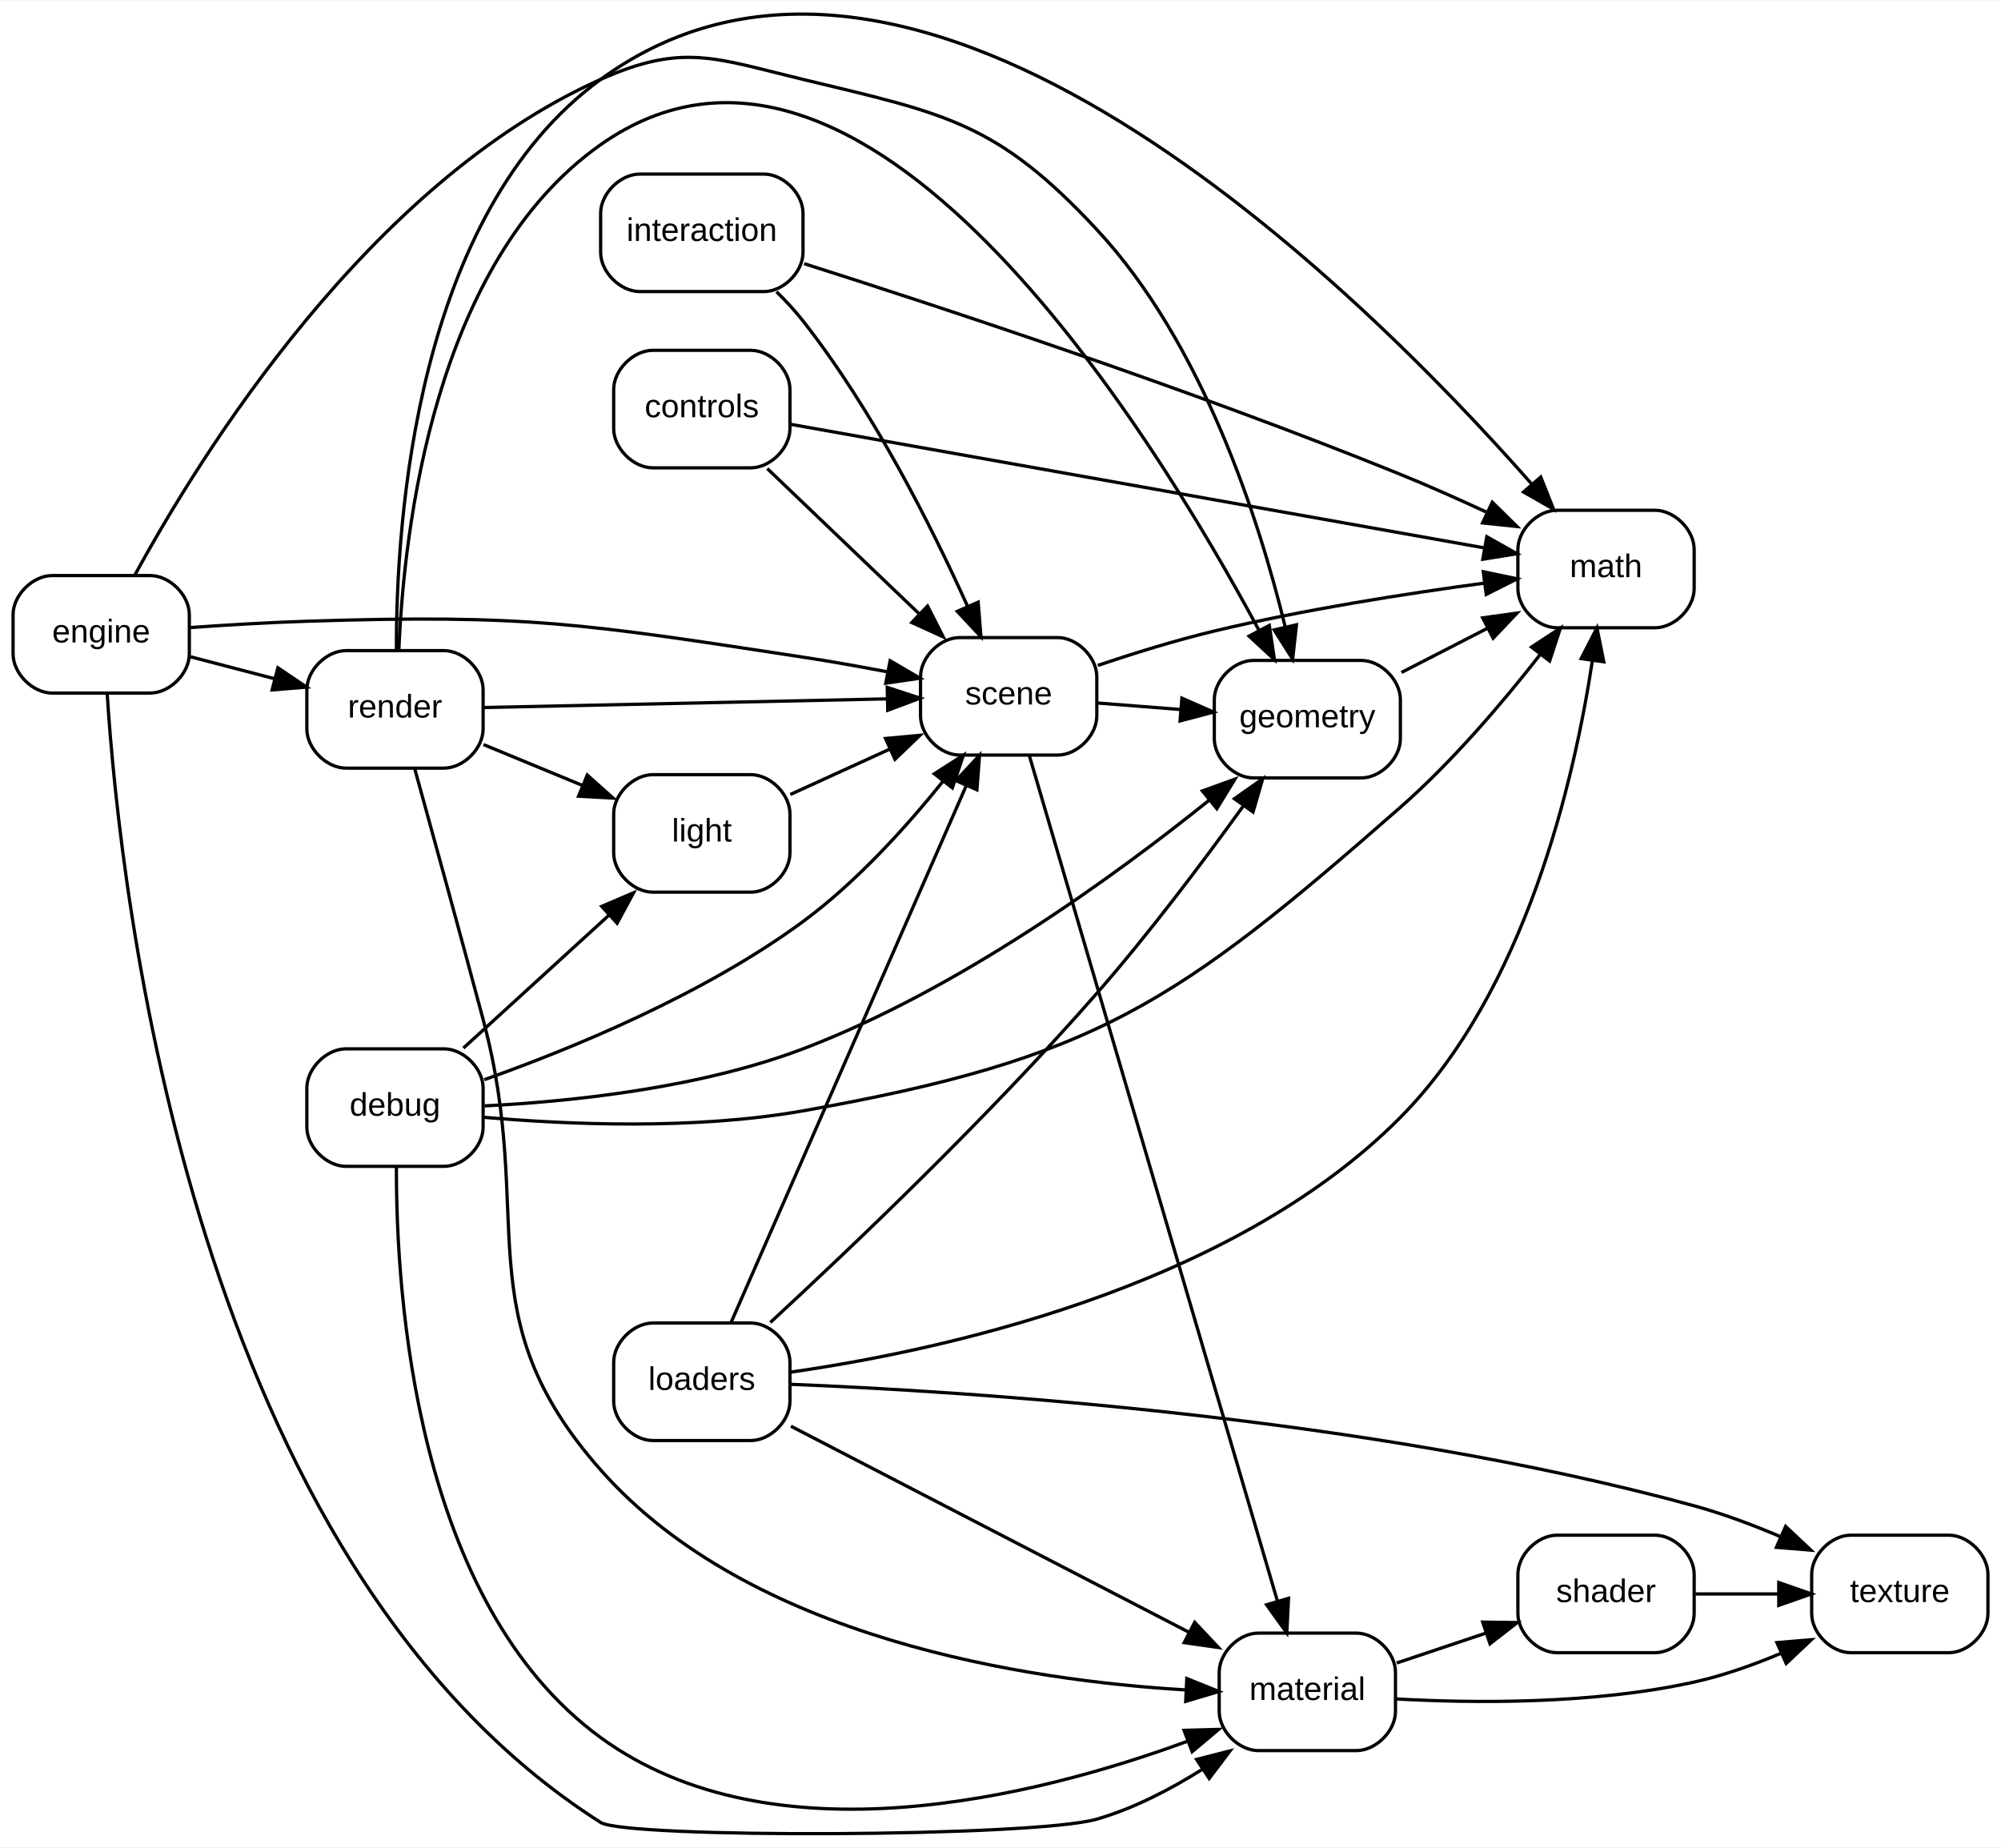
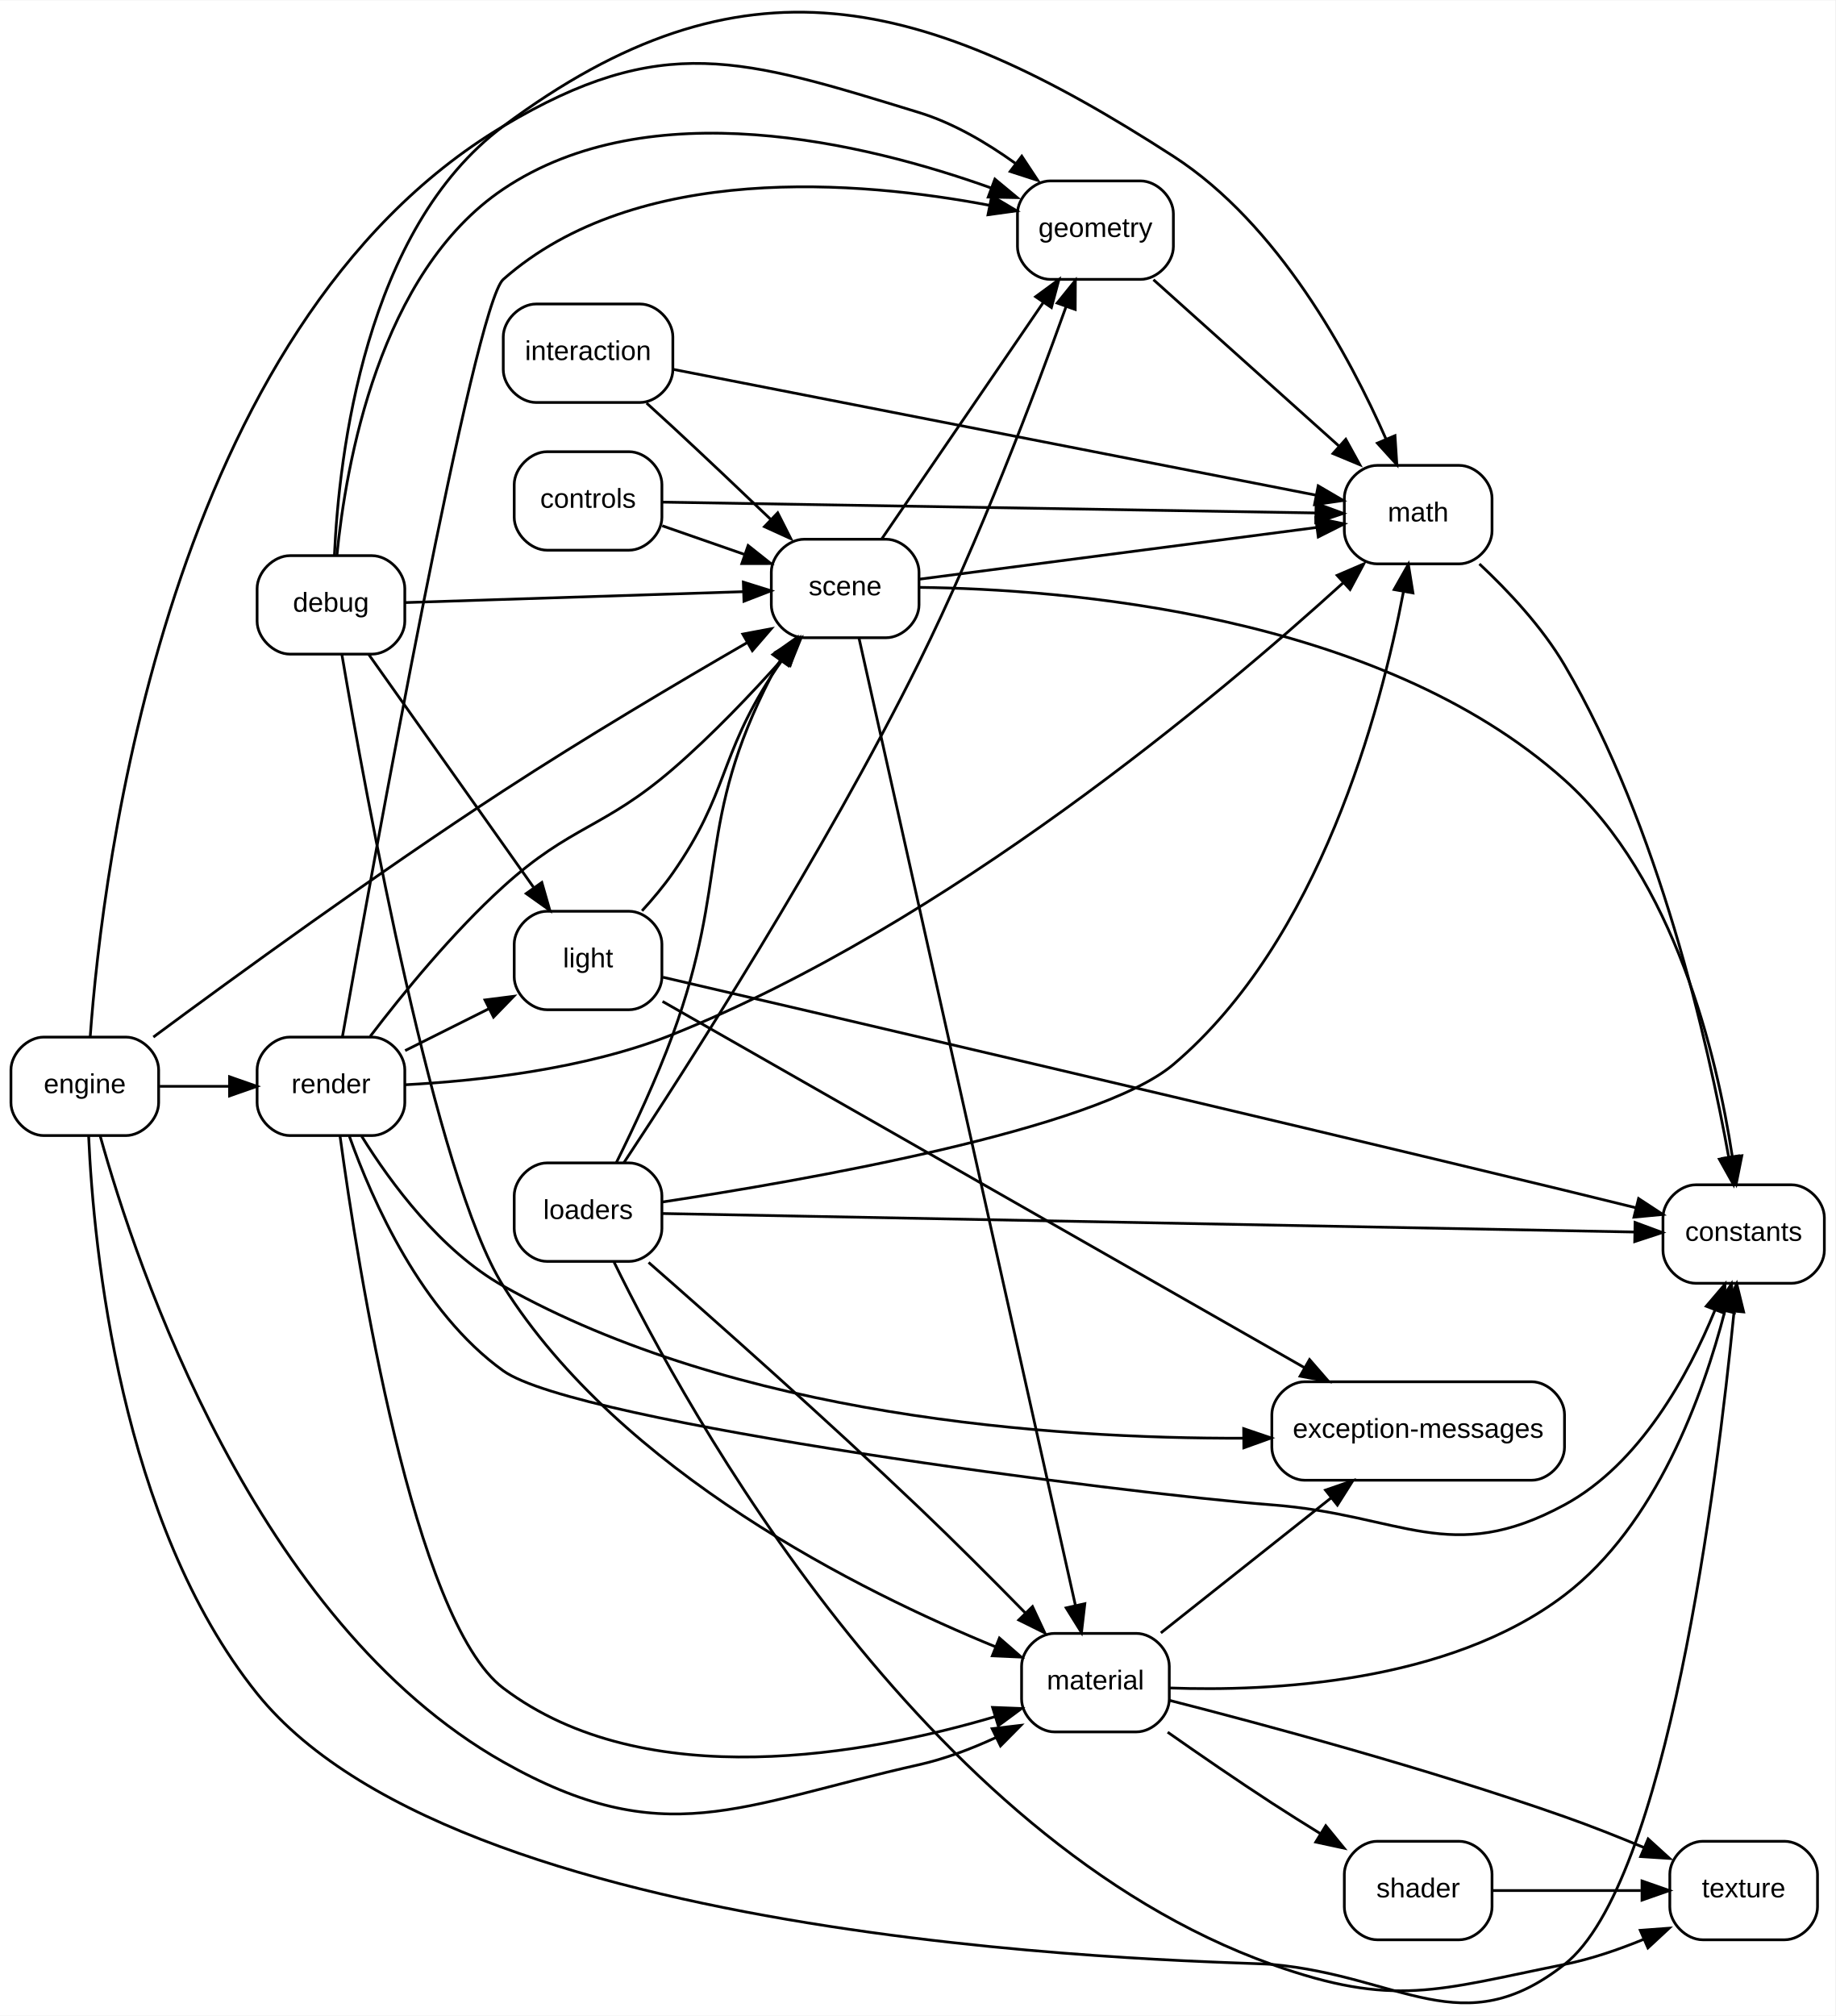
- <svg xmlns="http://www.w3.org/2000/svg" width="613pt" height="566pt" viewBox="0.00 0.00 613.00 565.70">
-   <g id="graph0" class="graph" transform="scale(1 1) rotate(0) translate(4 561.7)">
-     <polygon fill="white" stroke="transparent" points="-4,4 -4,-561.7 609,-561.7 609,4 -4,4" />
+ <svg xmlns="http://www.w3.org/2000/svg" width="671pt" height="737pt" viewBox="0.00 0.00 671.00 736.71">
+   <g id="graph0" class="graph" transform="scale(1 1) rotate(0) translate(4 732.71)">
+     <polygon fill="white" stroke="transparent" points="-4,4 -4,-732.71 667,-732.71 667,4 -4,4" />
    <g id="node1" class="node">
-       <path fill="none" stroke="black" d="M226,-454.52C226,-454.52 196,-454.52 196,-454.52 190,-454.52 184,-448.52 184,-442.52 184,-442.52 184,-430.52 184,-430.52 184,-424.52 190,-418.52 196,-418.52 196,-418.52 226,-418.52 226,-418.52 232,-418.52 238,-424.52 238,-430.52 238,-430.52 238,-442.52 238,-442.52 238,-448.52 232,-454.52 226,-454.52" />
-       <text text-anchor="middle" x="211" y="-434.02" font-family="Arial" font-size="10.00">controls</text>
+       <path fill="none" stroke="black" d="M651,-299.72C651,-299.72 616,-299.72 616,-299.72 610,-299.72 604,-293.72 604,-287.72 604,-287.72 604,-275.72 604,-275.72 604,-269.72 610,-263.72 616,-263.72 616,-263.72 651,-263.72 651,-263.72 657,-263.72 663,-269.72 663,-275.72 663,-275.72 663,-287.72 663,-287.72 663,-293.72 657,-299.72 651,-299.72" />
+       <text text-anchor="middle" x="633.5" y="-279.22" font-family="Arial" font-size="10.00">constants</text>
+     </g>
+     <g id="node2" class="node">
+       <path fill="none" stroke="black" d="M226,-567.72C226,-567.72 196,-567.72 196,-567.72 190,-567.72 184,-561.72 184,-555.72 184,-555.72 184,-543.72 184,-543.72 184,-537.72 190,-531.72 196,-531.72 196,-531.72 226,-531.72 226,-531.72 232,-531.72 238,-537.72 238,-543.72 238,-543.72 238,-555.72 238,-555.72 238,-561.72 232,-567.72 226,-567.72" />
+       <text text-anchor="middle" x="211" y="-547.22" font-family="Arial" font-size="10.00">controls</text>
+     </g>
+     <g id="node11" class="node">
+       <path fill="none" stroke="black" d="M529.5,-562.72C529.5,-562.72 499.5,-562.72 499.5,-562.72 493.5,-562.72 487.5,-556.72 487.5,-550.72 487.5,-550.72 487.5,-538.72 487.5,-538.72 487.5,-532.72 493.5,-526.72 499.5,-526.72 499.5,-526.72 529.5,-526.72 529.5,-526.72 535.5,-526.72 541.5,-532.72 541.5,-538.72 541.5,-538.72 541.5,-550.72 541.5,-550.72 541.5,-556.72 535.5,-562.72 529.5,-562.72" />
+       <text text-anchor="middle" x="514.5" y="-542.22" font-family="Arial" font-size="10.00">math</text>
+     </g>
+     <g id="edge1" class="edge">
+       <path fill="none" stroke="black" d="M238.23,-549.29C292.13,-548.39 415.46,-546.35 477.07,-545.33" />
+       <polygon fill="black" stroke="black" points="477.18,-548.82 487.12,-545.16 477.06,-541.82 477.18,-548.82" />
+     </g>
+     <g id="node13" class="node">
+       <path fill="none" stroke="black" d="M320,-535.72C320,-535.72 290,-535.72 290,-535.72 284,-535.72 278,-529.72 278,-523.72 278,-523.72 278,-511.72 278,-511.72 278,-505.72 284,-499.72 290,-499.72 290,-499.72 320,-499.72 320,-499.72 326,-499.72 332,-505.72 332,-511.72 332,-511.72 332,-523.72 332,-523.72 332,-529.72 326,-535.72 320,-535.72" />
+       <text text-anchor="middle" x="305" y="-515.22" font-family="Arial" font-size="10.00">scene</text>
+     </g>
+     <g id="edge2" class="edge">
+       <path fill="none" stroke="black" d="M238.12,-540.64C247.44,-537.39 258.11,-533.68 268.11,-530.2" />
+       <polygon fill="black" stroke="black" points="269.52,-533.42 277.82,-526.83 267.22,-526.81 269.52,-533.42" />
+     </g>
+     <g id="node3" class="node">
+       <path fill="none" stroke="black" d="M132,-529.72C132,-529.72 102,-529.72 102,-529.72 96,-529.72 90,-523.72 90,-517.72 90,-517.72 90,-505.72 90,-505.72 90,-499.72 96,-493.72 102,-493.72 102,-493.72 132,-493.72 132,-493.72 138,-493.72 144,-499.72 144,-505.72 144,-505.72 144,-517.72 144,-517.72 144,-523.72 138,-529.72 132,-529.72" />
+       <text text-anchor="middle" x="117" y="-509.22" font-family="Arial" font-size="10.00">debug</text>
+     </g>
+     <g id="node6" class="node">
+       <path fill="none" stroke="black" d="M413,-666.72C413,-666.72 380,-666.72 380,-666.72 374,-666.72 368,-660.72 368,-654.72 368,-654.72 368,-642.72 368,-642.72 368,-636.72 374,-630.72 380,-630.72 380,-630.72 413,-630.72 413,-630.72 419,-630.72 425,-636.72 425,-642.72 425,-642.72 425,-654.72 425,-654.72 425,-660.72 419,-666.72 413,-666.72" />
+       <text text-anchor="middle" x="396.5" y="-646.22" font-family="Arial" font-size="10.00">geometry</text>
+     </g>
+     <g id="edge3" class="edge">
+       <path fill="none" stroke="black" d="M119.17,-529.75C122.42,-562.96 134.58,-633.2 180,-663.72 233.5,-699.68 312.31,-680.59 358.32,-664.16" />
+       <polygon fill="black" stroke="black" points="359.74,-667.37 367.9,-660.61 357.31,-660.81 359.74,-667.37" />
+     </g>
+     <g id="node8" class="node">
+       <path fill="none" stroke="black" d="M226,-399.72C226,-399.72 196,-399.72 196,-399.72 190,-399.72 184,-393.72 184,-387.72 184,-387.72 184,-375.72 184,-375.72 184,-369.72 190,-363.72 196,-363.72 196,-363.72 226,-363.72 226,-363.72 232,-363.72 238,-369.72 238,-375.72 238,-375.72 238,-387.72 238,-387.72 238,-393.72 232,-399.72 226,-399.72" />
+       <text text-anchor="middle" x="211" y="-379.22" font-family="Arial" font-size="10.00">light</text>
+     </g>
+     <g id="edge4" class="edge">
+       <path fill="none" stroke="black" d="M130.79,-493.64C146.43,-471.55 173.02,-433.97 191.04,-408.52" />
+       <polygon fill="black" stroke="black" points="194.1,-410.25 197.02,-400.06 188.39,-406.2 194.1,-410.25" />
+     </g>
+     <g id="node10" class="node">
+       <path fill="none" stroke="black" d="M411.5,-135.72C411.5,-135.72 381.5,-135.72 381.5,-135.72 375.5,-135.72 369.5,-129.72 369.5,-123.72 369.5,-123.72 369.5,-111.72 369.5,-111.72 369.5,-105.72 375.5,-99.72 381.5,-99.72 381.5,-99.72 411.5,-99.72 411.5,-99.72 417.5,-99.72 423.5,-105.72 423.5,-111.72 423.5,-111.72 423.5,-123.72 423.5,-123.72 423.5,-129.72 417.5,-135.72 411.5,-135.72" />
+       <text text-anchor="middle" x="396.5" y="-115.22" font-family="Arial" font-size="10.00">material</text>
+     </g>
+     <g id="edge5" class="edge">
+       <path fill="none" stroke="black" d="M120.99,-493.61C129.57,-443.15 155.19,-302.11 180,-262.72 222.92,-194.58 310.84,-150.94 360.08,-130.78" />
+       <polygon fill="black" stroke="black" points="361.4,-134.03 369.39,-127.06 358.8,-127.52 361.4,-134.03" />
+     </g>
+     <g id="edge6" class="edge">
+       <path fill="none" stroke="black" d="M118.27,-529.83C119.92,-566.44 129.35,-648.96 180,-686.72 267.39,-751.87 333.44,-734.86 425,-675.72 463.49,-650.86 489.41,-602.72 502.79,-572.23" />
+       <polygon fill="black" stroke="black" points="506.02,-573.58 506.7,-563 499.58,-570.85 506.02,-573.58" />
+     </g>
+     <g id="edge7" class="edge">
+       <path fill="none" stroke="black" d="M144.25,-512.57C176.52,-513.61 231.44,-515.38 267.72,-516.55" />
+       <polygon fill="black" stroke="black" points="267.77,-520.05 277.88,-516.88 268,-513.06 267.77,-520.05" />
+     </g>
+     <g id="node4" class="node">
+       <path fill="none" stroke="black" d="M42,-353.72C42,-353.72 12,-353.72 12,-353.72 6,-353.72 0,-347.72 0,-341.72 0,-341.72 0,-329.72 0,-329.72 0,-323.72 6,-317.72 12,-317.72 12,-317.72 42,-317.72 42,-317.72 48,-317.72 54,-323.72 54,-329.72 54,-329.72 54,-341.72 54,-341.72 54,-347.72 48,-353.72 42,-353.72" />
+       <text text-anchor="middle" x="27" y="-333.22" font-family="Arial" font-size="10.00">engine</text>
+     </g>
+     <g id="edge8" class="edge">
+       <path fill="none" stroke="black" d="M28.41,-317.46C30.23,-276.52 39.89,-176.12 90,-113.72 167.17,-17.62 446.77,-16 461,-14.72 508.36,-10.46 530.63,14.69 568,-14.72 605.47,-44.22 623.76,-190.58 629.97,-253.21" />
+       <polygon fill="black" stroke="black" points="626.52,-253.92 630.96,-263.54 633.49,-253.25 626.52,-253.92" />
+     </g>
+     <g id="edge9" class="edge">
+       <path fill="none" stroke="black" d="M28.98,-353.79C33.4,-414.8 57.09,-613.43 180,-686.72 238.05,-721.34 267.38,-711.54 332,-691.72 344.53,-687.88 356.81,-680.63 367.19,-673.17" />
+       <polygon fill="black" stroke="black" points="369.57,-675.76 375.41,-666.92 365.33,-670.18 369.57,-675.76" />
+     </g>
+     <g id="edge10" class="edge">
+       <path fill="none" stroke="black" d="M32.6,-317.68C45.89,-269.86 89.28,-140.03 180,-88.72 238.81,-55.47 266.08,-72.93 332,-87.72 341.44,-89.84 351.12,-93.52 359.99,-97.6" />
+       <polygon fill="black" stroke="black" points="358.73,-100.88 369.25,-102.12 361.8,-94.59 358.73,-100.88" />
+     </g>
+     <g id="node12" class="node">
+       <path fill="none" stroke="black" d="M132,-353.72C132,-353.72 102,-353.72 102,-353.72 96,-353.72 90,-347.72 90,-341.72 90,-341.72 90,-329.72 90,-329.72 90,-323.72 96,-317.72 102,-317.72 102,-317.72 132,-317.72 132,-317.72 138,-317.72 144,-323.72 144,-329.72 144,-329.72 144,-341.72 144,-341.72 144,-347.72 138,-353.72 132,-353.72" />
+       <text text-anchor="middle" x="117" y="-333.22" font-family="Arial" font-size="10.00">render</text>
+     </g>
+     <g id="edge11" class="edge">
+       <path fill="none" stroke="black" d="M54.4,-335.72C62.39,-335.72 71.31,-335.72 79.82,-335.72" />
+       <polygon fill="black" stroke="black" points="79.92,-339.22 89.92,-335.72 79.92,-332.22 79.92,-339.22" />
+     </g>
+     <g id="edge12" class="edge">
+       <path fill="none" stroke="black" d="M52.07,-353.73C81.7,-375.67 133.77,-413.57 180,-443.72 209.55,-462.99 244.08,-483.44 269.19,-497.94" />
+       <polygon fill="black" stroke="black" points="267.57,-501.05 277.98,-503 271.06,-494.98 267.57,-501.05" />
+     </g>
+     <g id="node5" class="node">
+       <path fill="none" stroke="black" d="M556,-227.72C556,-227.72 473,-227.72 473,-227.72 467,-227.72 461,-221.72 461,-215.72 461,-215.72 461,-203.72 461,-203.72 461,-197.72 467,-191.72 473,-191.72 473,-191.72 556,-191.72 556,-191.72 562,-191.72 568,-197.72 568,-203.72 568,-203.72 568,-215.72 568,-215.72 568,-221.72 562,-227.72 556,-227.72" />
+       <text text-anchor="middle" x="514.5" y="-207.22" font-family="Arial" font-size="10.00">exception-messages</text>
+     </g>
+     <g id="edge13" class="edge">
+       <path fill="none" stroke="black" d="M417.71,-630.61C436.47,-613.78 464.58,-588.58 485.5,-569.82" />
+       <polygon fill="black" stroke="black" points="488.03,-572.26 493.14,-562.98 483.35,-567.05 488.03,-572.26" />
+     </g>
+     <g id="node7" class="node">
+       <path fill="none" stroke="black" d="M230,-621.72C230,-621.72 192,-621.72 192,-621.72 186,-621.72 180,-615.72 180,-609.72 180,-609.72 180,-597.72 180,-597.72 180,-591.72 186,-585.72 192,-585.72 192,-585.72 230,-585.72 230,-585.72 236,-585.72 242,-591.72 242,-597.72 242,-597.72 242,-609.72 242,-609.72 242,-615.72 236,-621.72 230,-621.72" />
+       <text text-anchor="middle" x="211" y="-601.22" font-family="Arial" font-size="10.00">interaction</text>
+     </g>
+     <g id="edge14" class="edge">
+       <path fill="none" stroke="black" d="M242.01,-597.85C297.77,-586.94 417.12,-563.58 477.27,-551.81" />
+       <polygon fill="black" stroke="black" points="477.95,-555.24 487.09,-549.89 476.6,-548.37 477.95,-555.24" />
+     </g>
+     <g id="edge15" class="edge">
+       <path fill="none" stroke="black" d="M232.4,-585.5C235.63,-582.58 238.91,-579.58 242,-576.72 253.87,-565.73 266.86,-553.42 277.87,-542.9" />
+       <polygon fill="black" stroke="black" points="280.34,-545.38 285.13,-535.93 275.49,-540.32 280.34,-545.38" />
+     </g>
+     <g id="edge16" class="edge">
+       <path fill="none" stroke="black" d="M238.37,-375.61C297.45,-361.89 444.87,-327.52 568,-297.72 576.46,-295.67 585.54,-293.44 594.14,-291.31" />
+       <polygon fill="black" stroke="black" points="595.08,-294.69 603.94,-288.88 593.39,-287.89 595.08,-294.69" />
+     </g>
+     <g id="edge17" class="edge">
+       <path fill="none" stroke="black" d="M238.23,-366.76C290.94,-336.69 410.03,-268.75 472.89,-232.89" />
+       <polygon fill="black" stroke="black" points="474.79,-235.83 481.74,-227.84 471.32,-229.75 474.79,-235.83" />
+     </g>
+     <g id="edge18" class="edge">
+       <path fill="none" stroke="black" d="M230.73,-399.89C234.7,-404.22 238.69,-408.97 242,-413.72 262.45,-443.08 258.6,-455.66 278,-485.72 279.23,-487.63 280.55,-489.55 281.93,-491.46" />
+       <polygon fill="black" stroke="black" points="279.31,-493.8 288.16,-499.63 284.88,-489.55 279.31,-493.8" />
    </g>
    <g id="node9" class="node">
-       <path fill="none" stroke="black" d="M503,-405.52C503,-405.52 473,-405.52 473,-405.52 467,-405.52 461,-399.52 461,-393.52 461,-393.52 461,-381.52 461,-381.52 461,-375.52 467,-369.52 473,-369.52 473,-369.52 503,-369.52 503,-369.52 509,-369.52 515,-375.52 515,-381.52 515,-381.52 515,-393.52 515,-393.52 515,-399.52 509,-405.52 503,-405.52" />
-       <text text-anchor="middle" x="488" y="-385.02" font-family="Arial" font-size="10.00">math</text>
-     </g>
-     <g id="edge1" class="edge">
-       <path fill="none" stroke="black" d="M238.37,-431.83C287.85,-423.01 394.69,-403.97 450.84,-393.97" />
-       <polygon fill="black" stroke="black" points="451.48,-397.41 460.71,-392.21 450.25,-390.52 451.48,-397.41" />
-     </g>
-     <g id="node11" class="node">
-       <path fill="none" stroke="black" d="M320,-366.52C320,-366.52 290,-366.52 290,-366.52 284,-366.52 278,-360.52 278,-354.52 278,-354.52 278,-342.52 278,-342.52 278,-336.52 284,-330.52 290,-330.52 290,-330.52 320,-330.52 320,-330.52 326,-330.52 332,-336.52 332,-342.52 332,-342.52 332,-354.52 332,-354.52 332,-360.52 326,-366.52 320,-366.52" />
-       <text text-anchor="middle" x="305" y="-346.02" font-family="Arial" font-size="10.00">scene</text>
-     </g>
-     <g id="edge2" class="edge">
-       <path fill="none" stroke="black" d="M231.06,-418.29C244.51,-405.43 262.69,-388.03 277.54,-373.83" />
-       <polygon fill="black" stroke="black" points="280.15,-376.18 284.96,-366.73 275.32,-371.12 280.15,-376.18" />
-     </g>
-     <g id="node2" class="node">
-       <path fill="none" stroke="black" d="M132,-240.52C132,-240.52 102,-240.52 102,-240.52 96,-240.52 90,-234.52 90,-228.52 90,-228.52 90,-216.52 90,-216.52 90,-210.52 96,-204.52 102,-204.52 102,-204.52 132,-204.52 132,-204.52 138,-204.52 144,-210.52 144,-216.52 144,-216.52 144,-228.52 144,-228.52 144,-234.52 138,-240.52 132,-240.52" />
-       <text text-anchor="middle" x="117" y="-220.02" font-family="Arial" font-size="10.00">debug</text>
-     </g>
-     <g id="node4" class="node">
-       <path fill="none" stroke="black" d="M413,-359.52C413,-359.52 380,-359.52 380,-359.52 374,-359.52 368,-353.52 368,-347.52 368,-347.52 368,-335.52 368,-335.52 368,-329.52 374,-323.52 380,-323.52 380,-323.52 413,-323.52 413,-323.52 419,-323.52 425,-329.52 425,-335.52 425,-335.52 425,-347.52 425,-347.52 425,-353.52 419,-359.52 413,-359.52" />
-       <text text-anchor="middle" x="396.5" y="-339.02" font-family="Arial" font-size="10.00">geometry</text>
-     </g>
-     <g id="edge3" class="edge">
-       <path fill="none" stroke="black" d="M144.48,-223.05C170.17,-224.32 209.87,-228.32 242,-240.52 289.43,-258.54 337.17,-293.16 366.54,-316.79" />
-       <polygon fill="black" stroke="black" points="364.35,-319.53 374.31,-323.14 368.78,-314.11 364.35,-319.53" />
-     </g>
-     <g id="node6" class="node">
-       <path fill="none" stroke="black" d="M226,-324.52C226,-324.52 196,-324.52 196,-324.52 190,-324.52 184,-318.52 184,-312.52 184,-312.52 184,-300.52 184,-300.52 184,-294.52 190,-288.52 196,-288.52 196,-288.52 226,-288.52 226,-288.52 232,-288.52 238,-294.52 238,-300.52 238,-300.52 238,-312.52 238,-312.52 238,-318.52 232,-324.52 226,-324.52" />
-       <text text-anchor="middle" x="211" y="-304.02" font-family="Arial" font-size="10.00">light</text>
-     </g>
-     <g id="edge4" class="edge">
-       <path fill="none" stroke="black" d="M137.96,-240.75C150.98,-252.64 168.15,-268.32 182.46,-281.38" />
-       <polygon fill="black" stroke="black" points="180.33,-284.17 190.08,-288.33 185.05,-279.01 180.33,-284.17" />
-     </g>
-     <g id="node8" class="node">
-       <path fill="none" stroke="black" d="M411.5,-61.52C411.5,-61.52 381.5,-61.52 381.5,-61.52 375.5,-61.52 369.5,-55.52 369.5,-49.52 369.5,-49.52 369.5,-37.52 369.5,-37.52 369.5,-31.52 375.5,-25.52 381.5,-25.52 381.5,-25.52 411.5,-25.52 411.5,-25.52 417.5,-25.52 423.5,-31.52 423.5,-37.52 423.5,-37.52 423.5,-49.52 423.5,-49.52 423.5,-55.52 417.5,-61.52 411.5,-61.52" />
-       <text text-anchor="middle" x="396.5" y="-41.02" font-family="Arial" font-size="10.00">material</text>
-     </g>
-     <g id="edge5" class="edge">
-       <path fill="none" stroke="black" d="M117.44,-204.52C117.3,-164.99 123.27,-70.89 180,-29.52 232.78,8.96 313.53,-11.42 359.73,-28.37" />
-       <polygon fill="black" stroke="black" points="358.73,-31.73 369.32,-32.02 361.22,-25.19 358.73,-31.73" />
-     </g>
-     <g id="edge6" class="edge">
-       <path fill="none" stroke="black" d="M144.36,-219.54C169.62,-217.33 208.72,-215.62 242,-221.52 331.83,-237.47 356.4,-254.38 425,-314.52 440.89,-328.45 456.28,-346.54 467.75,-361.22" />
-       <polygon fill="black" stroke="black" points="465.17,-363.61 474.03,-369.42 470.72,-359.35 465.17,-363.61" />
-     </g>
-     <g id="edge7" class="edge">
-       <path fill="none" stroke="black" d="M144.36,-231.07C170.67,-240.4 211.48,-257.04 242,-279.52 258.37,-291.58 273.67,-308.52 284.97,-322.6" />
-       <polygon fill="black" stroke="black" points="282.23,-324.78 291.15,-330.5 287.75,-320.47 282.23,-324.78" />
-     </g>
-     <g id="node3" class="node">
-       <path fill="none" stroke="black" d="M42,-385.52C42,-385.52 12,-385.52 12,-385.52 6,-385.52 0,-379.52 0,-373.52 0,-373.52 0,-361.52 0,-361.52 0,-355.52 6,-349.52 12,-349.52 12,-349.52 42,-349.52 42,-349.52 48,-349.52 54,-355.52 54,-361.52 54,-361.52 54,-373.52 54,-373.52 54,-379.52 48,-385.52 42,-385.52" />
-       <text text-anchor="middle" x="27" y="-365.02" font-family="Arial" font-size="10.00">engine</text>
-     </g>
-     <g id="edge8" class="edge">
-       <path fill="none" stroke="black" d="M37.31,-385.66C57.43,-422.6 108.98,-505.76 180,-537.52 205.15,-548.78 215.21,-543.97 242,-537.52 285.67,-527.01 301.4,-524.41 332,-491.52 364.5,-456.59 381.75,-402.54 389.73,-369.75" />
-       <polygon fill="black" stroke="black" points="393.16,-370.43 392,-359.9 386.34,-368.86 393.16,-370.43" />
-     </g>
-     <g id="edge9" class="edge">
-       <path fill="none" stroke="black" d="M28.83,-349.45C32.78,-287.46 55.16,-82.88 180,-3.52 187.79,1.43 312.78,1.02 332,-4.52 343.23,-7.76 354.44,-13.58 364.25,-19.74" />
-       <polygon fill="black" stroke="black" points="362.56,-22.82 372.82,-25.43 366.43,-16.98 362.56,-22.82" />
-     </g>
-     <g id="node10" class="node">
-       <path fill="none" stroke="black" d="M132,-362.52C132,-362.52 102,-362.52 102,-362.52 96,-362.52 90,-356.52 90,-350.52 90,-350.52 90,-338.52 90,-338.52 90,-332.52 96,-326.52 102,-326.52 102,-326.52 132,-326.52 132,-326.52 138,-326.52 144,-332.52 144,-338.52 144,-338.52 144,-350.52 144,-350.52 144,-356.52 138,-362.52 132,-362.52" />
-       <text text-anchor="middle" x="117" y="-342.02" font-family="Arial" font-size="10.00">render</text>
-     </g>
-     <g id="edge10" class="edge">
-       <path fill="none" stroke="black" d="M54.4,-360.62C62.48,-358.51 71.51,-356.15 80.1,-353.91" />
-       <polygon fill="black" stroke="black" points="81.13,-357.26 89.92,-351.34 79.36,-350.48 81.13,-357.26" />
-     </g>
-     <g id="edge11" class="edge">
-       <path fill="none" stroke="black" d="M54.23,-369.59C65.26,-370.36 78.25,-371.15 90,-371.52 157.7,-373.71 175.04,-370.74 242,-360.52 250.4,-359.24 259.39,-357.64 267.85,-356.02" />
-       <polygon fill="black" stroke="black" points="268.69,-359.42 277.83,-354.07 267.35,-352.55 268.69,-359.42" />
-     </g>
-     <g id="edge12" class="edge">
-       <path fill="none" stroke="black" d="M425.33,-355.83C433.71,-360.13 443.01,-364.92 451.8,-369.43" />
-       <polygon fill="black" stroke="black" points="450.22,-372.56 460.72,-374.02 453.42,-366.33 450.22,-372.56" />
-     </g>
-     <g id="node5" class="node">
-       <path fill="none" stroke="black" d="M230,-508.52C230,-508.52 192,-508.52 192,-508.52 186,-508.52 180,-502.52 180,-496.52 180,-496.52 180,-484.52 180,-484.52 180,-478.52 186,-472.52 192,-472.52 192,-472.52 230,-472.52 230,-472.52 236,-472.52 242,-478.52 242,-484.52 242,-484.52 242,-496.52 242,-496.52 242,-502.52 236,-508.52 230,-508.52" />
-       <text text-anchor="middle" x="211" y="-488.02" font-family="Arial" font-size="10.00">interaction</text>
-     </g>
-     <g id="edge13" class="edge">
-       <path fill="none" stroke="black" d="M242.35,-481.07C283.99,-467.85 360.99,-442.53 425,-416.52 433.73,-412.98 443,-408.84 451.64,-404.83" />
-       <polygon fill="black" stroke="black" points="453.16,-407.98 460.72,-400.55 450.18,-401.65 453.16,-407.98" />
-     </g>
-     <g id="edge14" class="edge">
-       <path fill="none" stroke="black" d="M233.88,-472.48C236.78,-469.64 239.57,-466.61 242,-463.52 263.44,-436.25 281.39,-400.53 292.37,-376.18" />
-       <polygon fill="black" stroke="black" points="295.66,-377.37 296.5,-366.81 289.26,-374.55 295.66,-377.37" />
-     </g>
-     <g id="edge15" class="edge">
-       <path fill="none" stroke="black" d="M238.12,-318.45C247.54,-322.75 258.34,-327.68 268.43,-332.28" />
-       <polygon fill="black" stroke="black" points="267.27,-335.6 277.82,-336.57 270.17,-329.23 267.27,-335.6" />
-     </g>
-     <g id="node7" class="node">
-       <path fill="none" stroke="black" d="M226,-156.52C226,-156.52 196,-156.52 196,-156.52 190,-156.52 184,-150.52 184,-144.52 184,-144.52 184,-132.52 184,-132.52 184,-126.52 190,-120.52 196,-120.52 196,-120.52 226,-120.52 226,-120.52 232,-120.52 238,-126.52 238,-132.52 238,-132.52 238,-144.52 238,-144.52 238,-150.52 232,-156.52 226,-156.52" />
-       <text text-anchor="middle" x="211" y="-136.02" font-family="Arial" font-size="10.00">loaders</text>
-     </g>
-     <g id="edge16" class="edge">
-       <path fill="none" stroke="black" d="M231.98,-156.68C256.53,-179.35 298.98,-219.75 332,-257.52 348.09,-275.92 364.69,-298.02 376.88,-314.92" />
-       <polygon fill="black" stroke="black" points="374.17,-317.15 382.83,-323.25 379.86,-313.08 374.17,-317.15" />
-     </g>
-     <g id="edge17" class="edge">
-       <path fill="none" stroke="black" d="M238.29,-124.91C270.31,-108.33 324.53,-80.27 360.18,-61.81" />
-       <polygon fill="black" stroke="black" points="361.99,-64.82 369.26,-57.11 358.77,-58.6 361.99,-64.82" />
-     </g>
-     <g id="edge18" class="edge">
-       <path fill="none" stroke="black" d="M238.02,-141.45C282.33,-147.76 372.67,-166.67 425,-219.52 463.33,-258.23 478.23,-322.65 483.82,-359.45" />
-       <polygon fill="black" stroke="black" points="480.38,-360.07 485.22,-369.49 487.31,-359.1 480.38,-360.07" />
+       <path fill="none" stroke="black" d="M226,-307.72C226,-307.72 196,-307.72 196,-307.72 190,-307.72 184,-301.72 184,-295.72 184,-295.72 184,-283.72 184,-283.72 184,-277.72 190,-271.72 196,-271.72 196,-271.72 226,-271.72 226,-271.72 232,-271.72 238,-277.72 238,-283.72 238,-283.72 238,-295.72 238,-295.72 238,-301.72 232,-307.72 226,-307.72" />
+       <text text-anchor="middle" x="211" y="-287.22" font-family="Arial" font-size="10.00">loaders</text>
    </g>
    <g id="edge19" class="edge">
-       <path fill="none" stroke="black" d="M220,-156.79C236.19,-193.73 272.87,-277.48 291.96,-321.04" />
-       <polygon fill="black" stroke="black" points="288.86,-322.69 296.08,-330.45 295.27,-319.88 288.86,-322.69" />
-     </g>
-     <g id="node13" class="node">
-       <path fill="none" stroke="black" d="M593,-91.52C593,-91.52 563,-91.52 563,-91.52 557,-91.52 551,-85.52 551,-79.52 551,-79.52 551,-67.52 551,-67.52 551,-61.52 557,-55.52 563,-55.52 563,-55.52 593,-55.52 593,-55.52 599,-55.52 605,-61.52 605,-67.52 605,-67.52 605,-79.52 605,-79.52 605,-85.52 599,-91.52 593,-91.52" />
-       <text text-anchor="middle" x="578" y="-71.02" font-family="Arial" font-size="10.00">texture</text>
+       <path fill="none" stroke="black" d="M238.3,-289.22C309.95,-287.86 508.83,-284.07 593.51,-282.46" />
+       <polygon fill="black" stroke="black" points="593.8,-285.96 603.73,-282.27 593.67,-278.96 593.8,-285.96" />
    </g>
    <g id="edge20" class="edge">
-       <path fill="none" stroke="black" d="M238.02,-137.75C291.05,-135.65 415.05,-127.94 515,-100.52 523.8,-98.11 532.98,-94.67 541.48,-91.05" />
-       <polygon fill="black" stroke="black" points="543.03,-94.2 550.75,-86.94 540.19,-87.8 543.03,-94.2" />
-     </g>
-     <g id="node12" class="node">
-       <path fill="none" stroke="black" d="M503,-91.52C503,-91.52 473,-91.52 473,-91.52 467,-91.52 461,-85.52 461,-79.52 461,-79.52 461,-67.52 461,-67.52 461,-61.52 467,-55.52 473,-55.52 473,-55.52 503,-55.52 503,-55.52 509,-55.52 515,-61.52 515,-67.52 515,-67.52 515,-79.52 515,-79.52 515,-85.52 509,-91.52 503,-91.52" />
-       <text text-anchor="middle" x="488" y="-71.02" font-family="Arial" font-size="10.00">shader</text>
+       <path fill="none" stroke="black" d="M224.07,-307.75C246.91,-342.29 297.25,-420.62 332,-490.72 353.92,-534.94 374.25,-588.67 385.75,-620.71" />
+       <polygon fill="black" stroke="black" points="382.51,-622.06 389.16,-630.31 389.11,-619.72 382.51,-622.06" />
    </g>
    <g id="edge21" class="edge">
-       <path fill="none" stroke="black" d="M423.87,-52.36C432.43,-55.23 442.07,-58.46 451.2,-61.52" />
-       <polygon fill="black" stroke="black" points="450.23,-64.89 460.82,-64.75 452.45,-58.25 450.23,-64.89" />
+       <path fill="none" stroke="black" d="M233.14,-271.34C257.37,-250.13 298.11,-214 332,-181.72 345.02,-169.32 359.13,-155.17 370.74,-143.33" />
+       <polygon fill="black" stroke="black" points="373.49,-145.52 377.98,-135.92 368.48,-140.63 373.49,-145.52" />
    </g>
    <g id="edge22" class="edge">
-       <path fill="none" stroke="black" d="M423.52,-41.36C447.56,-40.02 484.12,-39.68 515,-46.52 523.91,-48.5 533.13,-51.76 541.64,-55.35" />
-       <polygon fill="black" stroke="black" points="540.35,-58.61 550.9,-59.49 543.2,-52.22 540.35,-58.61" />
+       <path fill="none" stroke="black" d="M238.07,-293.42C288.44,-301.04 396.68,-319.76 425,-343.72 478.51,-388.99 500.81,-472.9 509.13,-516.61" />
+       <polygon fill="black" stroke="black" points="505.7,-517.33 510.91,-526.55 512.59,-516.09 505.7,-517.33" />
    </g>
    <g id="edge23" class="edge">
-       <path fill="none" stroke="black" d="M118.19,-362.65C119.69,-399.24 128.86,-481.53 180,-517.52 260.03,-573.86 348.36,-430.79 381.73,-368.66" />
-       <polygon fill="black" stroke="black" points="384.85,-370.24 386.42,-359.77 378.66,-366.97 384.85,-370.24" />
+       <path fill="none" stroke="black" d="M221.36,-307.87C227.74,-320.73 236.07,-338.49 242,-354.72 262.72,-411.43 250.37,-432.03 278,-485.72 278.93,-487.53 279.98,-489.34 281.11,-491.12" />
+       <polygon fill="black" stroke="black" points="278.55,-493.57 287.21,-499.68 284.25,-489.51 278.55,-493.57" />
+     </g>
+     <g id="node15" class="node">
+       <path fill="none" stroke="black" d="M648.5,-59.72C648.5,-59.72 618.5,-59.72 618.5,-59.72 612.5,-59.72 606.5,-53.72 606.5,-47.72 606.5,-47.72 606.5,-35.72 606.5,-35.72 606.5,-29.72 612.5,-23.72 618.5,-23.72 618.5,-23.72 648.5,-23.72 648.5,-23.72 654.5,-23.72 660.5,-29.72 660.5,-35.72 660.5,-35.72 660.5,-47.72 660.5,-47.72 660.5,-53.72 654.5,-59.72 648.5,-59.72" />
+       <text text-anchor="middle" x="633.5" y="-39.22" font-family="Arial" font-size="10.00">texture</text>
    </g>
    <g id="edge24" class="edge">
-       <path fill="none" stroke="black" d="M144.12,-333.74C153.54,-329.85 164.34,-325.39 174.43,-321.22" />
-       <polygon fill="black" stroke="black" points="175.91,-324.39 183.82,-317.34 173.24,-317.92 175.91,-324.39" />
+       <path fill="none" stroke="black" d="M220.51,-271.45C246.84,-217.59 333,-60.37 461,-14.72 505.79,1.25 521.38,-5.36 568,-14.72 577.72,-16.67 587.8,-20.13 597.02,-23.92" />
+       <polygon fill="black" stroke="black" points="595.7,-27.17 606.27,-27.96 598.5,-20.75 595.7,-27.17" />
    </g>
    <g id="edge25" class="edge">
-       <path fill="none" stroke="black" d="M123.05,-326.33C128.34,-307.22 136.85,-276.29 144,-249.52 160.37,-188.29 138.03,-159.03 180,-111.52 225.86,-59.62 310.96,-46.96 359.36,-44.11" />
-       <polygon fill="black" stroke="black" points="359.57,-47.6 369.39,-43.63 359.24,-40.61 359.57,-47.6" />
+       <path fill="none" stroke="black" d="M423.77,-115.77C459.95,-114.47 525.47,-117.33 568,-149.72 601.58,-175.3 618.7,-222.97 626.61,-253.48" />
+       <polygon fill="black" stroke="black" points="623.27,-254.59 629.03,-263.49 630.08,-252.95 623.27,-254.59" />
    </g>
    <g id="edge26" class="edge">
-       <path fill="none" stroke="black" d="M117.44,-362.53C117.3,-402.06 123.27,-496.16 180,-537.52 277.05,-608.28 412.63,-473.28 465.08,-413.73" />
-       <polygon fill="black" stroke="black" points="468,-415.71 471.92,-405.86 462.72,-411.12 468,-415.71" />
+       <path fill="none" stroke="black" d="M420.42,-135.9C438.21,-150.01 463.06,-169.72 482.61,-185.22" />
+       <polygon fill="black" stroke="black" points="480.62,-188.11 490.63,-191.58 484.97,-182.63 480.62,-188.11" />
+     </g>
+     <g id="node14" class="node">
+       <path fill="none" stroke="black" d="M529.5,-59.72C529.5,-59.72 499.5,-59.72 499.5,-59.72 493.5,-59.72 487.5,-53.72 487.5,-47.72 487.5,-47.72 487.5,-35.72 487.5,-35.72 487.5,-29.72 493.5,-23.72 499.5,-23.72 499.5,-23.72 529.5,-23.72 529.5,-23.72 535.5,-23.72 541.5,-29.72 541.5,-35.72 541.5,-35.72 541.5,-47.72 541.5,-47.72 541.5,-53.72 535.5,-59.72 529.5,-59.72" />
+       <text text-anchor="middle" x="514.5" y="-39.22" font-family="Arial" font-size="10.00">shader</text>
    </g>
    <g id="edge27" class="edge">
-       <path fill="none" stroke="black" d="M144.25,-345.09C176.52,-345.78 231.44,-346.96 267.72,-347.74" />
-       <polygon fill="black" stroke="black" points="267.81,-351.25 277.88,-347.96 267.96,-344.25 267.81,-351.25" />
+       <path fill="none" stroke="black" d="M422.91,-99.61C434.43,-91.53 448.3,-81.98 461,-73.72 466.71,-70.01 472.84,-66.15 478.82,-62.47" />
+       <polygon fill="black" stroke="black" points="480.71,-65.41 487.41,-57.21 477.05,-59.44 480.71,-65.41" />
    </g>
    <g id="edge28" class="edge">
-       <path fill="none" stroke="black" d="M332.37,-346.46C340.29,-345.84 349.13,-345.15 357.64,-344.48" />
-       <polygon fill="black" stroke="black" points="358.07,-347.96 367.76,-343.69 357.52,-340.98 358.07,-347.96" />
+       <path fill="none" stroke="black" d="M423.5,-111.26C457.19,-102.65 517.59,-86.45 568,-68.72 577.52,-65.37 587.66,-61.35 597.01,-57.45" />
+       <polygon fill="black" stroke="black" points="598.57,-60.59 606.41,-53.46 595.84,-54.14 598.57,-60.59" />
    </g>
    <g id="edge29" class="edge">
-       <path fill="none" stroke="black" d="M311.33,-330.36C326.38,-279.08 369.26,-132.94 387.32,-71.39" />
-       <polygon fill="black" stroke="black" points="390.74,-72.18 390.2,-61.59 384.02,-70.2 390.74,-72.18" />
+       <path fill="none" stroke="black" d="M536.89,-526.7C547.53,-516.75 559.84,-503.6 568,-489.72 602.63,-430.8 620.52,-351.38 628.04,-309.79" />
+       <polygon fill="black" stroke="black" points="631.5,-310.28 629.77,-299.83 624.61,-309.08 631.5,-310.28" />
    </g>
    <g id="edge30" class="edge">
-       <path fill="none" stroke="black" d="M332.3,-357.99C343.23,-361.67 356.12,-365.68 368,-368.52 395.47,-375.11 427.07,-380.03 450.79,-383.21" />
-       <polygon fill="black" stroke="black" points="450.4,-386.69 460.77,-384.51 451.31,-379.75 450.4,-386.69" />
+       <path fill="none" stroke="black" d="M123.72,-317.51C132.11,-293.89 150.11,-253.16 180,-231.72 206.8,-212.5 408.57,-186.71 461,-182.72 508.42,-179.11 526.19,-160.06 568,-182.72 595.62,-197.69 613.27,-230.17 623,-253.86" />
+       <polygon fill="black" stroke="black" points="619.82,-255.33 626.69,-263.4 626.35,-252.81 619.82,-255.33" />
    </g>
    <g id="edge31" class="edge">
-       <path fill="none" stroke="black" d="M515.4,-73.52C523.39,-73.52 532.31,-73.52 540.82,-73.52" />
-       <polygon fill="black" stroke="black" points="540.92,-77.02 550.92,-73.52 540.92,-70.02 540.92,-77.02" />
+       <path fill="none" stroke="black" d="M128.23,-317.48C138.85,-300.39 157.1,-275.6 180,-262.72 265,-214.94 380.32,-206.87 450.69,-207.08" />
+       <polygon fill="black" stroke="black" points="450.7,-210.58 460.73,-207.17 450.76,-203.58 450.7,-210.58" />
+     </g>
+     <g id="edge32" class="edge">
+       <path fill="none" stroke="black" d="M121.21,-353.95C132.38,-416.84 169.38,-621.34 180,-630.72 228.76,-673.79 310.25,-666.8 357.82,-657.79" />
+       <polygon fill="black" stroke="black" points="358.6,-661.2 367.71,-655.79 357.22,-654.34 358.6,-661.2" />
+     </g>
+     <g id="edge33" class="edge">
+       <path fill="none" stroke="black" d="M144.12,-348.78C153.63,-353.54 164.56,-359 174.74,-364.09" />
+       <polygon fill="black" stroke="black" points="173.31,-367.29 183.82,-368.63 176.44,-361.03 173.31,-367.29" />
+     </g>
+     <g id="edge34" class="edge">
+       <path fill="none" stroke="black" d="M120.3,-317.7C126.83,-269.67 147.18,-140.57 180,-115.72 232.11,-76.27 313.44,-91.59 359.85,-105.3" />
+       <polygon fill="black" stroke="black" points="358.9,-108.67 369.48,-108.27 360.96,-101.98 358.9,-108.67" />
+     </g>
+     <g id="edge35" class="edge">
+       <path fill="none" stroke="black" d="M144.07,-336.29C169.81,-337.63 209.86,-341.83 242,-354.72 342.2,-394.9 441.38,-478.26 487.2,-519.91" />
+       <polygon fill="black" stroke="black" points="484.87,-522.52 494.6,-526.7 489.6,-517.36 484.87,-522.52" />
+     </g>
+     <g id="edge36" class="edge">
+       <path fill="none" stroke="black" d="M131.35,-353.98C143.17,-369.49 161.4,-391.86 180,-408.72 204.84,-431.25 216.6,-429.82 242,-451.72 256.3,-464.05 270.82,-479.33 282.22,-492.09" />
+       <polygon fill="black" stroke="black" points="279.64,-494.46 288.88,-499.65 284.9,-489.83 279.64,-494.46" />
+     </g>
+     <g id="edge37" class="edge">
+       <path fill="none" stroke="black" d="M332.29,-518.12C383.99,-517.49 499.8,-508.83 568,-447.72 608.34,-411.57 623.68,-347.15 629.34,-310.09" />
+       <polygon fill="black" stroke="black" points="632.83,-310.35 630.75,-299.96 625.9,-309.39 632.83,-310.35" />
+     </g>
+     <g id="edge38" class="edge">
+       <path fill="none" stroke="black" d="M318.44,-535.94C333.74,-558.32 359.82,-596.49 377.35,-622.15" />
+       <polygon fill="black" stroke="black" points="374.63,-624.38 383.16,-630.66 380.41,-620.43 374.63,-624.38" />
+     </g>
+     <g id="edge39" class="edge">
+       <path fill="none" stroke="black" d="M310.08,-499.49C324.32,-435.85 371.9,-223.2 389.17,-146.02" />
+       <polygon fill="black" stroke="black" points="392.63,-146.58 391.4,-136.05 385.8,-145.05 392.63,-146.58" />
+     </g>
+     <g id="edge40" class="edge">
+       <path fill="none" stroke="black" d="M332.28,-521.14C369.08,-525.93 436.07,-534.65 477.49,-540.04" />
+       <polygon fill="black" stroke="black" points="477.07,-543.51 487.43,-541.33 477.97,-536.57 477.07,-543.51" />
+     </g>
+     <g id="edge41" class="edge">
+       <path fill="none" stroke="black" d="M541.76,-41.72C557.71,-41.72 578.33,-41.72 595.87,-41.72" />
+       <polygon fill="black" stroke="black" points="596.33,-45.22 606.33,-41.72 596.33,-38.22 596.33,-45.22" />
    </g>
  </g>
</svg>
